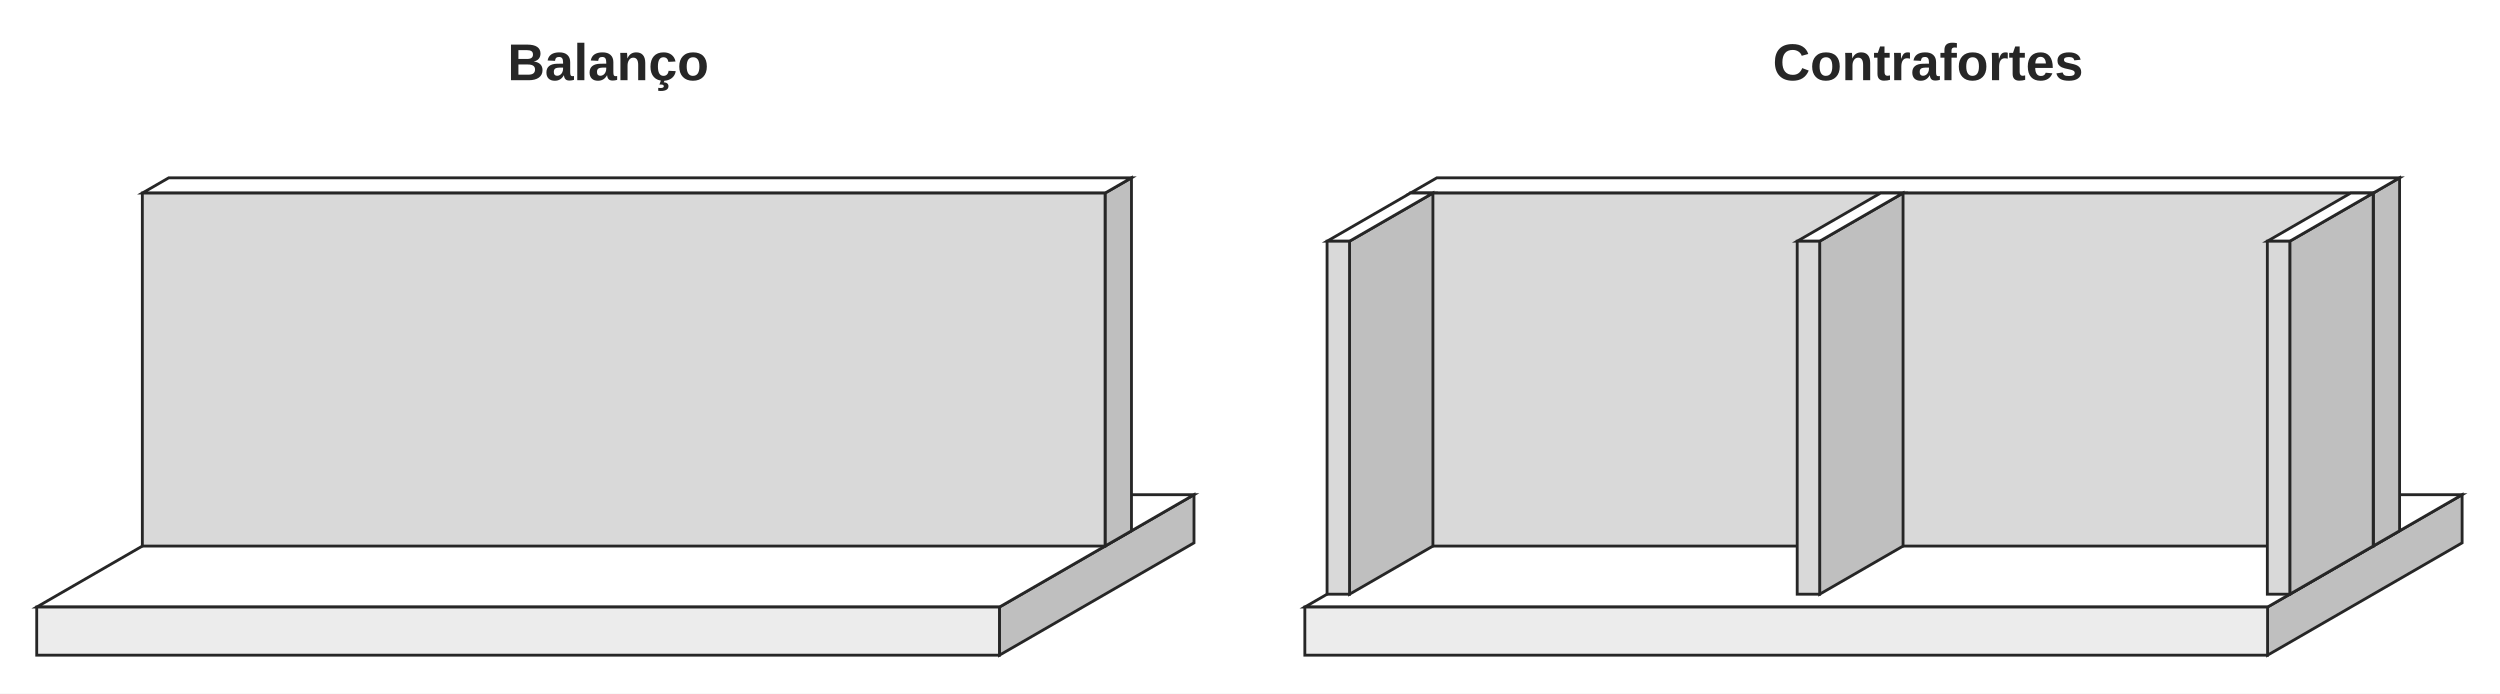
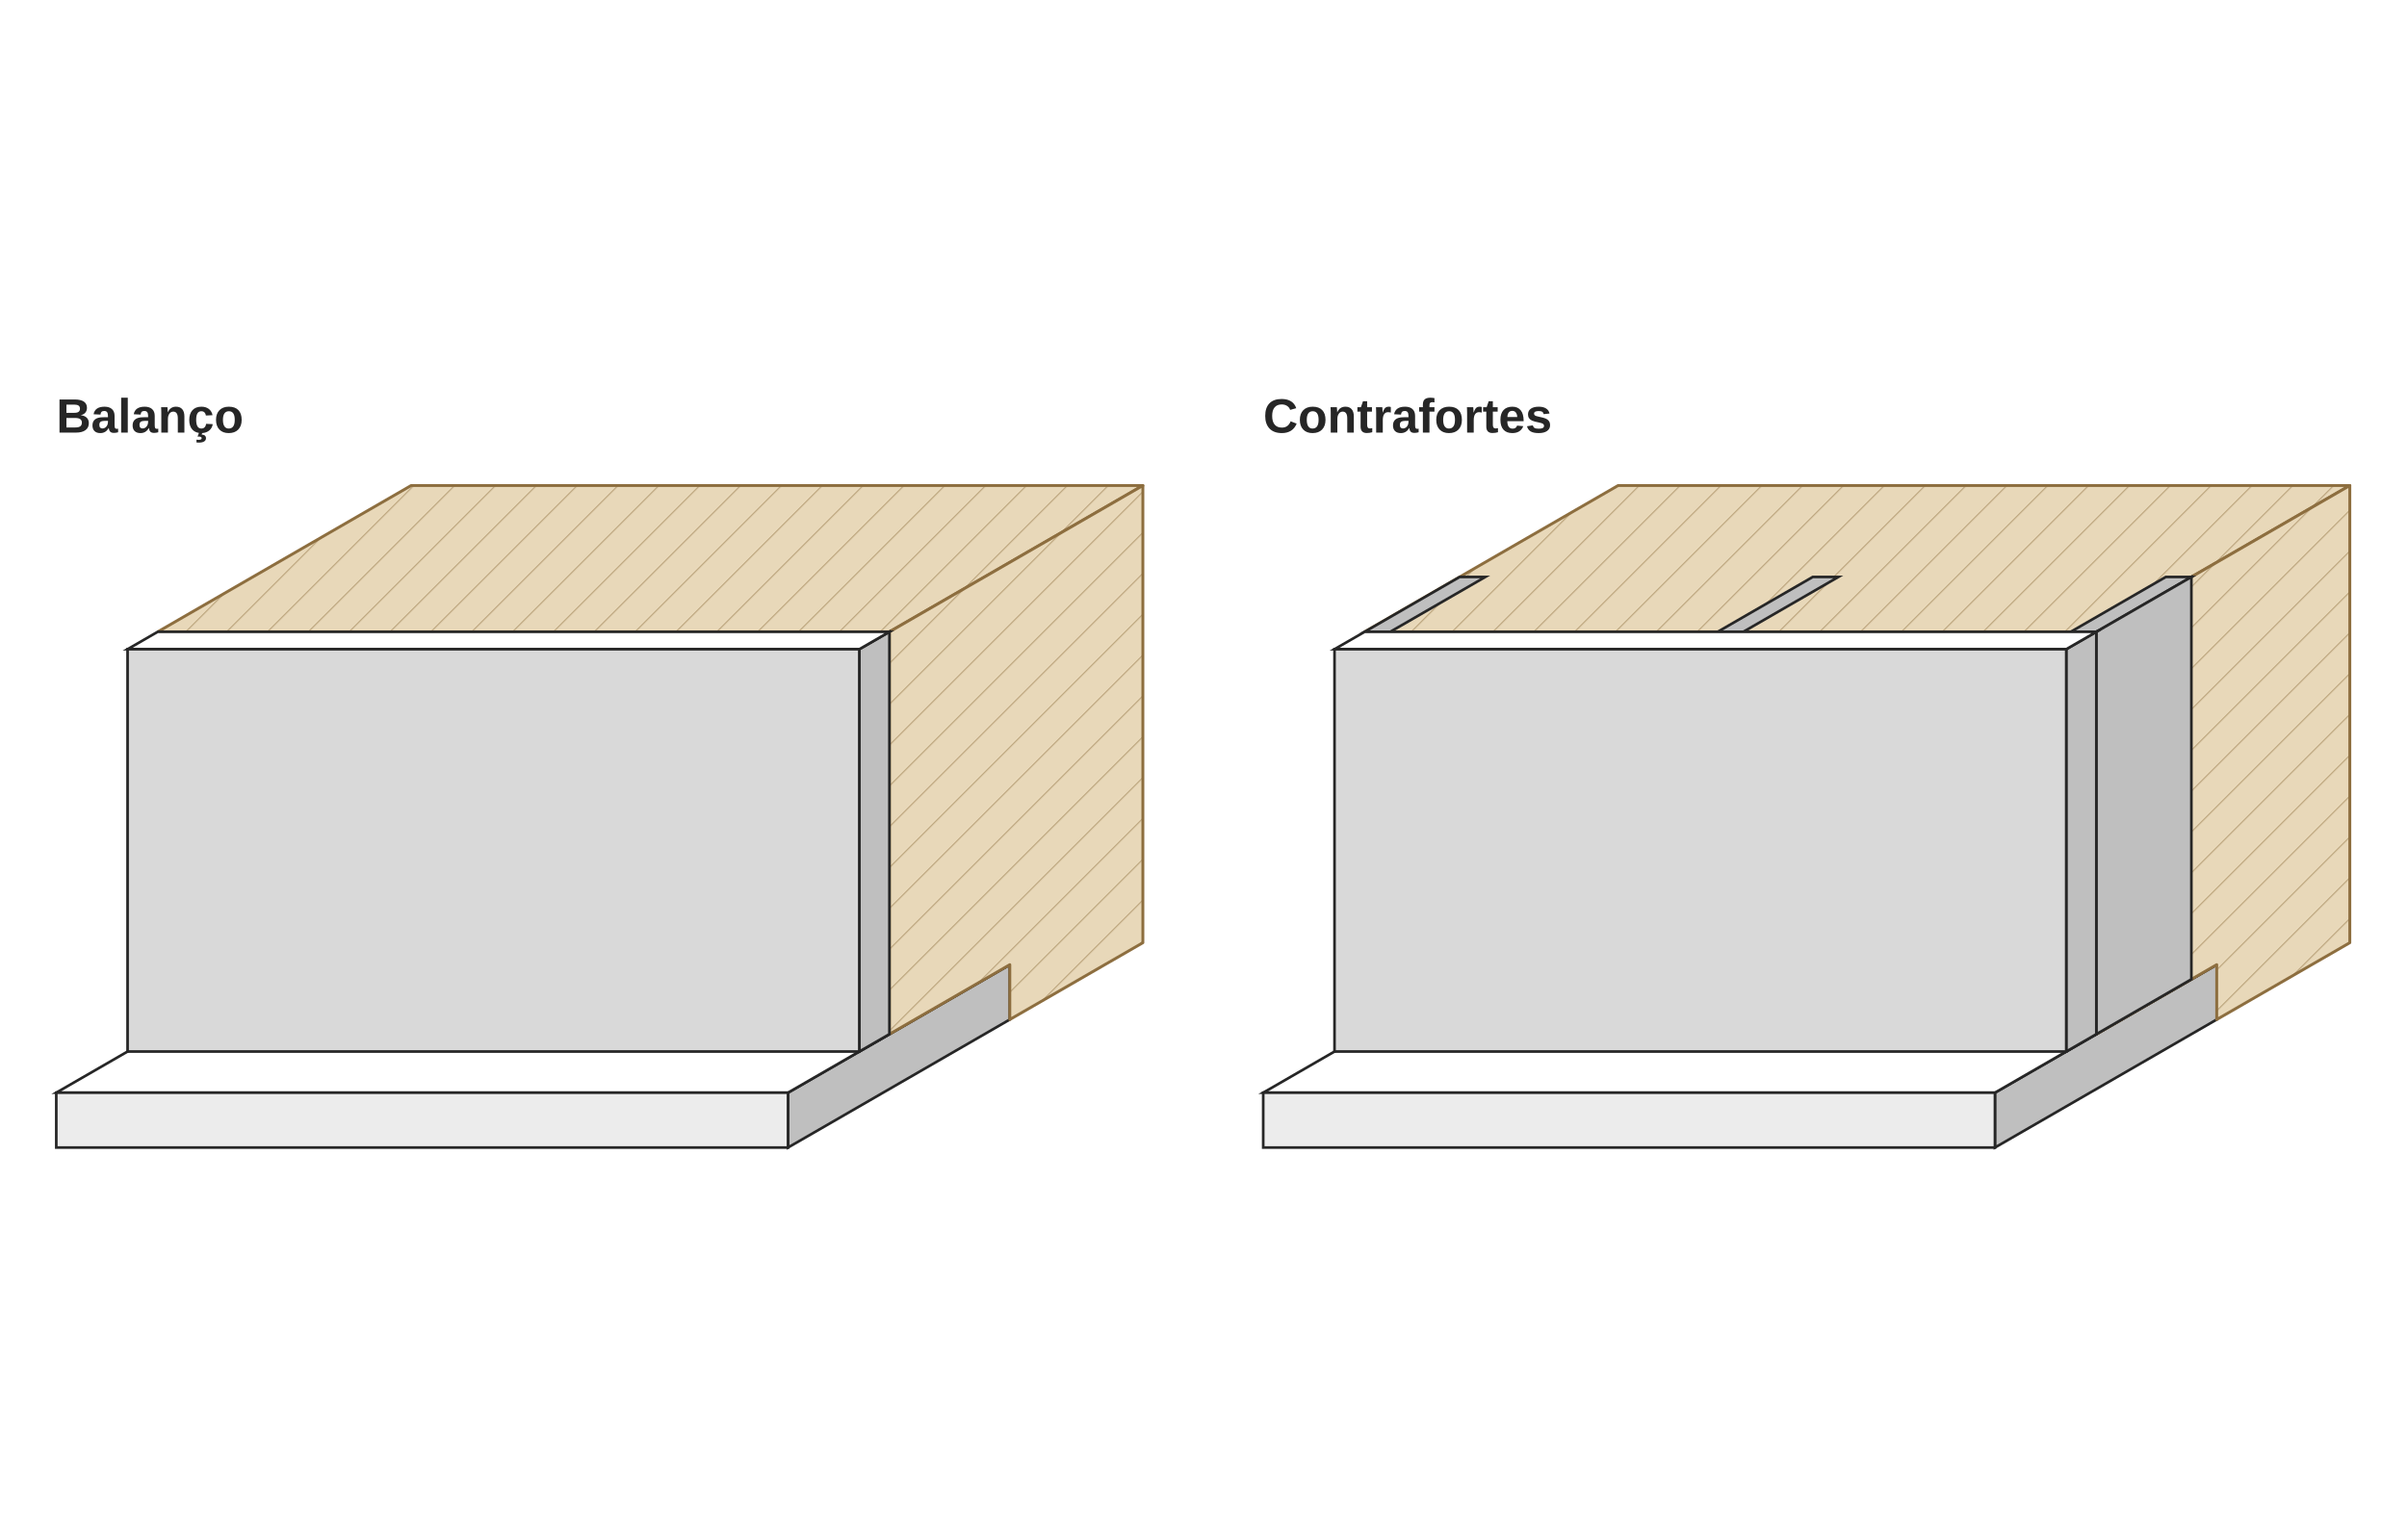
- <svg xmlns="http://www.w3.org/2000/svg" data-figura="fig20" width="966" height="268" viewBox="15 119 966 268">
+ <svg xmlns="http://www.w3.org/2000/svg" data-figura="fig20" width="1000" height="640" viewBox="17 -17 1000 640">
  <defs>
    <marker id="fig20-arr" viewBox="0 0 10 10" refX="10" refY="5" markerWidth="7" markerHeight="7" orient="auto-start-reverse">
      <path d="M0,0 L10,5 L0,10 z" fill="#404040" />
    </marker>
    <marker id="fig20-arrL" viewBox="0 0 10 10" refX="10" refY="5" markerWidth="7" markerHeight="7" orient="auto-start-reverse">
      <path d="M0,0 L10,5 L0,10 z" fill="#c55a11" />
    </marker>
    <marker id="fig20-arrA" viewBox="0 0 10 10" refX="10" refY="5" markerWidth="7" markerHeight="7" orient="auto-start-reverse">
      <path d="M0,0 L10,5 L0,10 z" fill="#2e75b6" />
    </marker>
    <marker id="fig20-arrP" viewBox="0 0 10 10" refX="10" refY="5" markerWidth="7" markerHeight="7" orient="auto-start-reverse">
      <path d="M0,0 L10,5 L0,10 z" fill="#548235" />
    </marker>
    <marker id="fig20-tick" viewBox="0 0 10 10" refX="5" refY="5" markerWidth="9" markerHeight="9" orient="auto">
      <path d="M2,8 L8,2" stroke="#404040" stroke-width="1.5" />
    </marker>
    <pattern id="fig20-soilh" patternUnits="userSpaceOnUse" width="12" height="12" patternTransform="rotate(45)">
      <rect width="12" height="12" fill="#e8d8b9" />
      <line x1="0" y1="0" x2="0" y2="12" stroke="#8d6e3f" stroke-width="1" opacity="0.45" />
    </pattern>
    <pattern id="fig20-conc" patternUnits="userSpaceOnUse" width="14" height="14">
      <rect width="14" height="14" fill="#ececec" />
      <circle cx="3" cy="4" r="1" fill="#9a9a9a" />
      <circle cx="10" cy="9" r="0.8" fill="#9a9a9a" />
      <circle cx="6" cy="12" r="0.6" fill="#9a9a9a" />
    </pattern>
    <pattern id="fig20-brita" patternUnits="userSpaceOnUse" width="16" height="16">
      <rect width="16" height="16" fill="#f2f2f2" />
      <circle cx="4" cy="4" r="3" fill="none" stroke="#a6a6a6" stroke-width="1" />
      <circle cx="12" cy="11" r="3.4" fill="none" stroke="#a6a6a6" stroke-width="1" />
      <circle cx="3" cy="13" r="1.8" fill="none" stroke="#a6a6a6" stroke-width="1" />
    </pattern>
  </defs>
-   <rect data-fundo="" x="15" y="119" width="966" height="268" fill="#ffffff" />
+   <rect data-fundo="" x="17" y="-17" width="1000" height="640" fill="#ffffff" />
  <g id="fig20-conteudo">
+     <polygon points="344.38,459.90 436.53,406.70 436.53,383.90 344.38,437.10" fill="#bfbfbf" stroke="#262626" stroke-width="1.1" />
+     <polygon points="40.38,437.10 344.38,437.10 436.53,383.90 132.53,383.90" fill="#ffffff" stroke="#262626" stroke-width="1.1" />
+     <polygon points="40.38,459.90 344.38,459.90 344.38,437.10 40.38,437.10" fill="#ececec" stroke="#262626" stroke-width="1.1" />
+     <polygon points="82.51,245.58 386.51,245.58 491.81,184.78 187.81,184.78" fill="url(#fig20-soilh)" stroke="none" stroke-width="1.2" />
+     <polyline points="82.51,245.58 386.51,245.58 491.81,184.78 187.81,184.78 82.51,245.58" fill="none" stroke="#8d6e3f" stroke-width="1.2" stroke-linejoin="round" />
+     <polygon points="386.51,412.78 386.51,245.58 491.81,184.78 491.81,374.78 436.53,406.70 436.53,383.90" fill="url(#fig20-soilh)" stroke="none" stroke-width="1.2" />
+     <polyline points="386.51,412.78 386.51,245.58 491.81,184.78 491.81,374.78 436.53,406.70 436.53,383.90 386.51,412.78" fill="none" stroke="#8d6e3f" stroke-width="1.2" stroke-linejoin="round" />
+     <polygon points="374.00,420.00 386.51,412.78 386.51,245.58 374.00,252.80" fill="#bfbfbf" stroke="#262626" stroke-width="1.1" />
+     <polygon points="70.00,252.80 374.00,252.80 386.51,245.58 82.51,245.58" fill="#ffffff" stroke="#262626" stroke-width="1.1" />
+     <polygon points="70.00,420.00 374.00,420.00 374.00,252.80 70.00,252.80" fill="#d9d9d9" stroke="#262626" stroke-width="1.1" />
+     <polygon points="845.81,459.90 937.95,406.70 937.95,383.90 845.81,437.10" fill="#bfbfbf" stroke="#262626" stroke-width="1.1" />
+     <polygon points="541.81,437.10 845.81,437.10 937.95,383.90 633.95,383.90" fill="#ffffff" stroke="#262626" stroke-width="1.1" />
+     <polygon points="541.81,459.90 845.81,459.90 845.81,437.10 541.81,437.10" fill="#ececec" stroke="#262626" stroke-width="1.1" />
+     <polygon points="583.93,245.58 887.93,245.58 993.24,184.78 689.24,184.78" fill="url(#fig20-soilh)" stroke="none" stroke-width="1.2" />
+     <polyline points="583.93,245.58 887.93,245.58 993.24,184.78 689.24,184.78 583.93,245.58" fill="none" stroke="#8d6e3f" stroke-width="1.2" stroke-linejoin="round" />
+     <polygon points="887.93,412.78 887.93,245.58 993.24,184.78 993.24,374.78 937.95,406.70 937.95,383.90" fill="url(#fig20-soilh)" stroke="none" stroke-width="1.2" />
+     <polyline points="887.93,412.78 887.93,245.58 993.24,184.78 993.24,374.78 937.95,406.70 937.95,383.90 887.93,412.78" fill="none" stroke="#8d6e3f" stroke-width="1.2" stroke-linejoin="round" />
+     <polygon points="583.93,245.58 594.57,245.58 634.06,222.78 623.42,222.78" fill="#bfbfbf" stroke="#262626" stroke-width="1.1" />
+     <polygon points="730.61,245.58 741.25,245.58 780.74,222.78 770.10,222.78" fill="#bfbfbf" stroke="#262626" stroke-width="1.1" />
+     <polygon points="877.29,245.58 887.93,245.58 927.42,222.78 916.78,222.78" fill="#bfbfbf" stroke="#262626" stroke-width="1.1" />
+     <polygon points="887.93,412.78 927.42,389.98 927.42,222.78 887.93,245.58" fill="#bfbfbf" stroke="#262626" stroke-width="1.1" />
+     <polygon points="875.43,420.00 887.93,412.78 887.93,245.58 875.43,252.80" fill="#bfbfbf" stroke="#262626" stroke-width="1.1" />
+     <polygon points="571.43,252.80 875.43,252.80 887.93,245.58 583.93,245.58" fill="#ffffff" stroke="#262626" stroke-width="1.1" />
+     <polygon points="571.43,420.00 875.43,420.00 875.43,252.80 571.43,252.80" fill="#d9d9d9" stroke="#262626" stroke-width="1.1" />
    <g data-campo="Tipo_muro">
-       <text x="250.00" y="150.00" font-size="20" text-anchor="middle" fill="#262626" font-weight="bold" style="font-family:Arial,'DejaVu Sans',sans-serif;">Balanço</text>
-       <text x="760.00" y="150.00" font-size="20" text-anchor="middle" fill="#262626" font-weight="bold" style="font-family:Arial,'DejaVu Sans',sans-serif;">Contrafortes</text>
+       <text x="40.38" y="162.78" font-size="20" text-anchor="start" fill="#262626" font-weight="bold" style="font-family:Arial,'DejaVu Sans',sans-serif;">Balanço</text>
+       <text x="541.81" y="162.78" font-size="20" text-anchor="start" fill="#262626" font-weight="bold" style="font-family:Arial,'DejaVu Sans',sans-serif;">Contrafortes</text>
    </g>
-     <polygon points="401.19,372.16 476.36,328.76 476.36,310.16 401.19,353.56" fill="#bfbfbf" stroke="#262626" stroke-width="1.1" />
-     <polygon points="29.19,353.56 401.19,353.56 476.36,310.16 104.36,310.16" fill="#ffffff" stroke="#262626" stroke-width="1.1" />
-     <polygon points="29.19,372.16 401.19,372.16 401.19,353.56 29.19,353.56" fill="#ececec" stroke="#262626" stroke-width="1.1" />
-     <polygon points="442.00,330.00 452.20,324.11 452.20,187.71 442.00,193.60" fill="#bfbfbf" stroke="#262626" stroke-width="1.1" />
-     <polygon points="70.00,193.60 442.00,193.60 452.20,187.71 80.20,187.71" fill="#ffffff" stroke="#262626" stroke-width="1.1" />
-     <polygon points="70.00,330.00 442.00,330.00 442.00,193.60 70.00,193.60" fill="#d9d9d9" stroke="#262626" stroke-width="1.1" />
-     <polygon points="891.19,372.16 966.36,328.76 966.36,310.16 891.19,353.56" fill="#bfbfbf" stroke="#262626" stroke-width="1.1" />
-     <polygon points="519.19,353.56 891.19,353.56 966.36,310.16 594.36,310.16" fill="#ffffff" stroke="#262626" stroke-width="1.1" />
-     <polygon points="519.19,372.16 891.19,372.16 891.19,353.56 519.19,353.56" fill="#ececec" stroke="#262626" stroke-width="1.1" />
-     <polygon points="932.00,330.00 942.20,324.11 942.20,187.71 932.00,193.60" fill="#bfbfbf" stroke="#262626" stroke-width="1.1" />
-     <polygon points="560.00,193.60 932.00,193.60 942.20,187.71 570.20,187.71" fill="#ffffff" stroke="#262626" stroke-width="1.1" />
-     <polygon points="560.00,330.00 932.00,330.00 932.00,193.60 560.00,193.60" fill="#d9d9d9" stroke="#262626" stroke-width="1.1" />
-     <polygon points="899.78,348.60 932.00,330.00 932.00,193.60 899.78,212.20" fill="#bfbfbf" stroke="#262626" stroke-width="1.1" />
-     <polygon points="891.10,212.20 899.78,212.20 932.00,193.60 923.32,193.60" fill="#ffffff" stroke="#262626" stroke-width="1.1" />
-     <polygon points="891.10,348.60 899.78,348.60 899.78,212.20 891.10,212.20" fill="#d9d9d9" stroke="#262626" stroke-width="1.1" />
-     <polygon points="718.12,348.60 750.34,330.00 750.34,193.60 718.12,212.20" fill="#bfbfbf" stroke="#262626" stroke-width="1.1" />
-     <polygon points="709.44,212.20 718.12,212.20 750.34,193.60 741.66,193.60" fill="#ffffff" stroke="#262626" stroke-width="1.1" />
-     <polygon points="709.44,348.60 718.12,348.60 718.12,212.20 709.44,212.20" fill="#d9d9d9" stroke="#262626" stroke-width="1.1" />
-     <polygon points="536.46,348.60 568.68,330.00 568.68,193.60 536.46,212.20" fill="#bfbfbf" stroke="#262626" stroke-width="1.1" />
-     <polygon points="527.78,212.20 536.46,212.20 568.68,193.60 560.00,193.60" fill="#ffffff" stroke="#262626" stroke-width="1.1" />
-     <polygon points="527.78,348.60 536.46,348.60 536.46,212.20 527.78,212.20" fill="#d9d9d9" stroke="#262626" stroke-width="1.1" />
  </g>
</svg>
